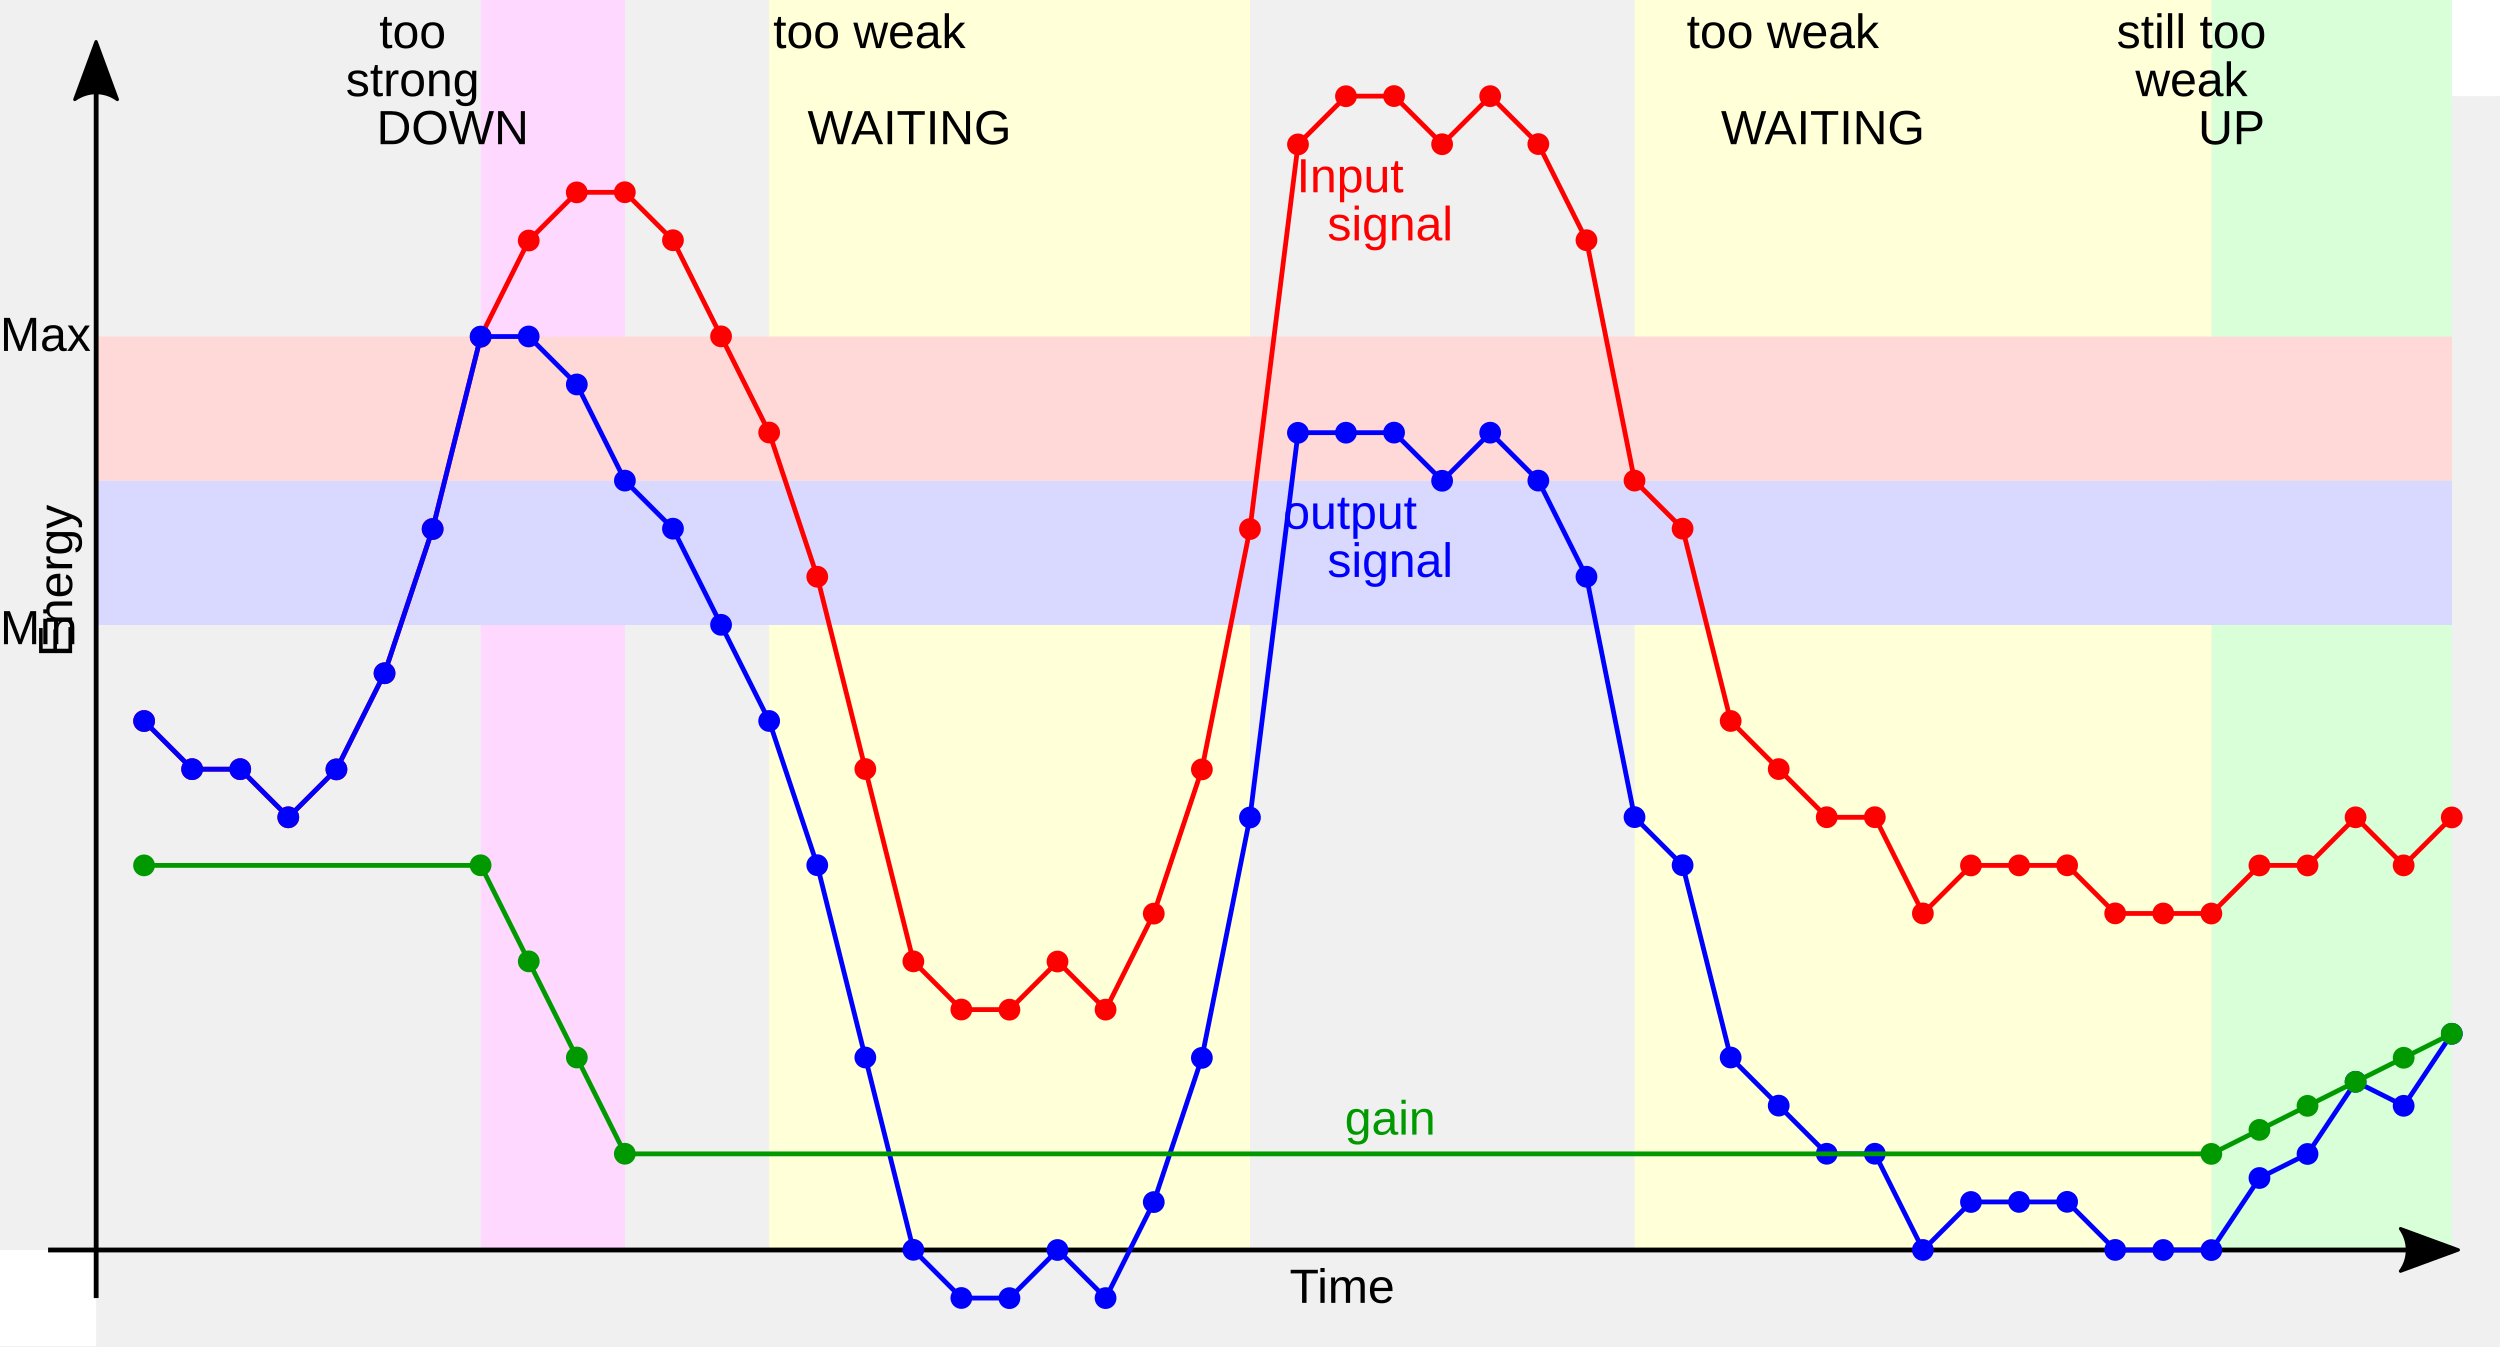
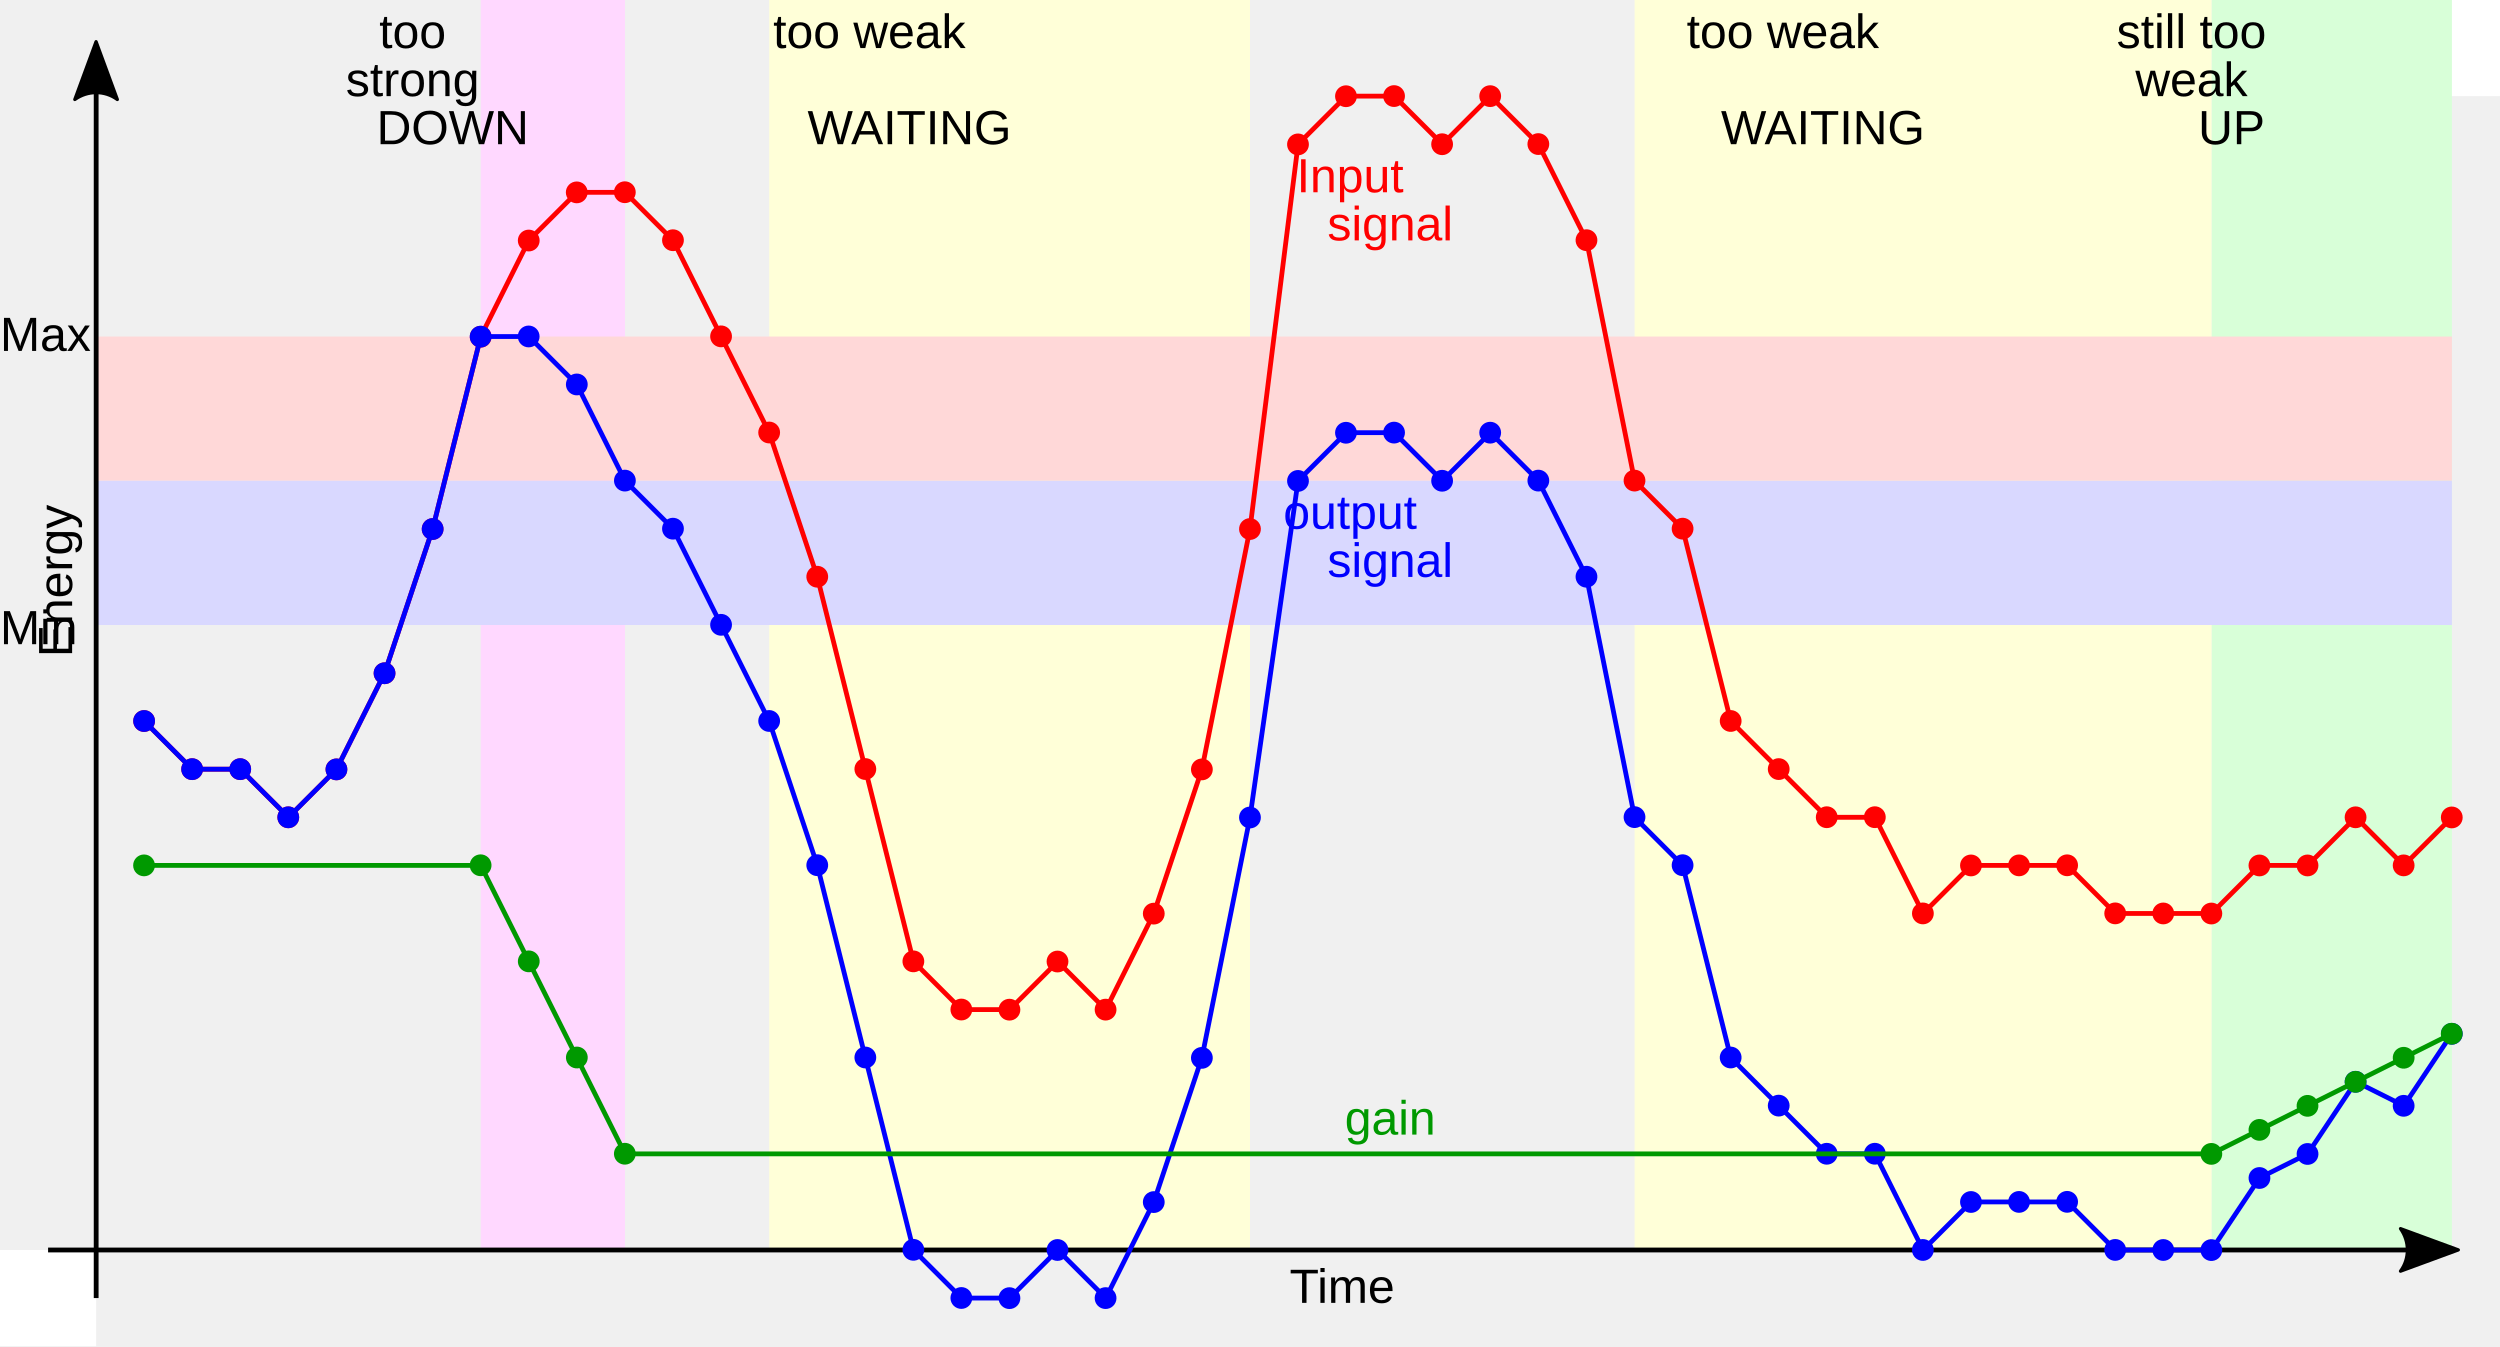
<svg xmlns="http://www.w3.org/2000/svg" width="146.756mm" height="79.022mm" viewBox="0 0 520 280" id="svg2" version="1.1">
  <defs id="defs4">
    <marker orient="auto" refY="0" refX="0" id="marker9248" style="overflow:visible">
      <path id="path9250" d="m -2.5,-1 c 0,2.76 -2.24,5 -5,5 -2.76,0 -5,-2.24 -5,-5 0,-2.76 2.24,-5 5,-5 2.76,0 5,2.24 5,5 z" style="fill:#009900;fill-opacity:1;fill-rule:evenodd;stroke:#009900;stroke-width:1pt;stroke-opacity:1" transform="matrix(0.4,0,0,0.4,2.96,0.4)" />
    </marker>
    <marker style="overflow:visible" id="marker6890" refX="0" refY="0" orient="auto">
      <path transform="matrix(0.4,0,0,0.4,2.96,0.4)" style="fill:#0000ff;fill-opacity:1;fill-rule:evenodd;stroke:#0000ff;stroke-width:1pt;stroke-opacity:1" d="m -2.5,-1 c 0,2.76 -2.24,5 -5,5 -2.76,0 -5,-2.24 -5,-5 0,-2.76 2.24,-5 5,-5 2.76,0 5,2.24 5,5 z" id="path6892" />
    </marker>
    <marker style="overflow:visible" id="marker6466" refX="0" refY="0" orient="auto">
      <path transform="matrix(0.4,0,0,0.4,2.96,0.4)" style="fill:#0000ff;fill-opacity:1;fill-rule:evenodd;stroke:#0000ff;stroke-width:1pt;stroke-opacity:1" d="m -2.5,-1 c 0,2.76 -2.24,5 -5,5 -2.76,0 -5,-2.24 -5,-5 0,-2.76 2.24,-5 5,-5 2.76,0 5,2.24 5,5 z" id="path6468" />
    </marker>
    <marker style="overflow:visible" id="marker6048" refX="0" refY="0" orient="auto">
      <path transform="matrix(0.4,0,0,0.4,2.96,0.4)" style="fill:#0000ff;fill-opacity:1;fill-rule:evenodd;stroke:#0000ff;stroke-width:1pt;stroke-opacity:1" d="m -2.5,-1 c 0,2.76 -2.24,5 -5,5 -2.76,0 -5,-2.24 -5,-5 0,-2.76 2.24,-5 5,-5 2.76,0 5,2.24 5,5 z" id="path6050" />
    </marker>
    <marker style="overflow:visible" id="marker5170" refX="0" refY="0" orient="auto">
      <path transform="matrix(-1.1,0,0,-1.1,-1.1,0)" d="M 8.719,4.034 -2.207,0.016 8.719,-4.002 c -1.745,2.372 -1.735,5.617 -6e-7,8.035 z" style="fill:#000000;fill-opacity:1;fill-rule:evenodd;stroke:#000000;stroke-width:0.625;stroke-linejoin:round;stroke-opacity:1" id="path5172" />
    </marker>
    <marker orient="auto" refY="0" refX="0" id="marker4720" style="overflow:visible">
      <path id="path4722" style="fill:#000000;fill-opacity:1;fill-rule:evenodd;stroke:#000000;stroke-width:0.625;stroke-linejoin:round;stroke-opacity:1" d="M 8.719,4.034 -2.207,0.016 8.719,-4.002 c -1.745,2.372 -1.735,5.617 -6e-7,8.035 z" transform="matrix(-1.1,0,0,-1.1,-1.1,0)" />
    </marker>
    <marker orient="auto" refY="0" refX="0" id="marker18093" style="overflow:visible">
      <path id="path18095" style="fill:#000000;fill-opacity:1;fill-rule:evenodd;stroke:#000000;stroke-width:0.625;stroke-linejoin:round;stroke-opacity:1" d="M 8.719,4.034 -2.207,0.016 8.719,-4.002 c -1.745,2.372 -1.735,5.617 -6e-7,8.035 z" transform="matrix(1.1,0,0,1.1,1.1,0)" />
    </marker>
    <marker style="overflow:visible" id="marker16943" refX="0" refY="0" orient="auto">
      <path transform="matrix(-1.1,0,0,-1.1,-1.1,0)" d="M 8.719,4.034 -2.207,0.016 8.719,-4.002 c -1.745,2.372 -1.735,5.617 -6e-7,8.035 z" style="fill:#000000;fill-opacity:1;fill-rule:evenodd;stroke:#000000;stroke-width:0.625;stroke-linejoin:round;stroke-opacity:1" id="path16945" />
    </marker>
    <marker orient="auto" refY="0" refX="0" id="marker13561" style="overflow:visible">
      <path id="path13563" style="fill:#000000;fill-opacity:1;fill-rule:evenodd;stroke:#000000;stroke-width:0.625;stroke-linejoin:round;stroke-opacity:1" d="M 8.719,4.034 -2.207,0.016 8.719,-4.002 c -1.745,2.372 -1.735,5.617 -6e-7,8.035 z" transform="matrix(-1.1,0,0,-1.1,-1.1,0)" />
    </marker>
    <marker orient="auto" refY="0" refX="0" id="marker13069" style="overflow:visible">
      <path id="path13071" style="fill:#000000;fill-opacity:1;fill-rule:evenodd;stroke:#000000;stroke-width:0.625;stroke-linejoin:round;stroke-opacity:1" d="M 8.719,4.034 -2.207,0.016 8.719,-4.002 c -1.745,2.372 -1.735,5.617 -6e-7,8.035 z" transform="matrix(-1.1,0,0,-1.1,-1.1,0)" />
    </marker>
    <marker style="overflow:visible" id="marker11215" refX="0" refY="0" orient="auto">
      <path transform="matrix(-1.1,0,0,-1.1,-1.1,0)" d="M 8.719,4.034 -2.207,0.016 8.719,-4.002 c -1.745,2.372 -1.735,5.617 -6e-7,8.035 z" style="fill:#000000;fill-opacity:1;fill-rule:evenodd;stroke:#000000;stroke-width:0.625;stroke-linejoin:round;stroke-opacity:1" id="path11217" />
    </marker>
    <marker orient="auto" refY="0" refX="0" id="marker8164" style="overflow:visible">
      <path id="path8166" style="fill:#000000;fill-opacity:1;fill-rule:evenodd;stroke:#000000;stroke-width:0.625;stroke-linejoin:round;stroke-opacity:1" d="M 8.719,4.034 -2.207,0.016 8.719,-4.002 c -1.745,2.372 -1.735,5.617 -6e-7,8.035 z" transform="matrix(-1.1,0,0,-1.1,-1.1,0)" />
    </marker>
    <marker style="overflow:visible" id="marker7676" refX="0" refY="0" orient="auto">
      <path transform="matrix(-1.1,0,0,-1.1,-1.1,0)" d="M 8.719,4.034 -2.207,0.016 8.719,-4.002 c -1.745,2.372 -1.735,5.617 -6e-7,8.035 z" style="fill:#000000;fill-opacity:1;fill-rule:evenodd;stroke:#000000;stroke-width:0.625;stroke-linejoin:round;stroke-opacity:1" id="path7678" />
    </marker>
    <marker orient="auto" refY="0" refX="0" id="marker5868" style="overflow:visible">
      <path id="path5870" style="fill:#000000;fill-opacity:1;fill-rule:evenodd;stroke:#000000;stroke-width:0.625;stroke-linejoin:round;stroke-opacity:1" d="M 8.719,4.034 -2.207,0.016 8.719,-4.002 c -1.745,2.372 -1.735,5.617 -6e-7,8.035 z" transform="matrix(-1.1,0,0,-1.1,-1.1,0)" />
    </marker>
    <marker style="overflow:visible" id="marker30388" refX="0" refY="0" orient="auto">
      <path transform="matrix(-1.1,0,0,-1.1,-1.1,0)" d="M 8.719,4.034 -2.207,0.016 8.719,-4.002 c -1.745,2.372 -1.735,5.617 -6e-7,8.035 z" style="fill:#000000;fill-opacity:1;fill-rule:evenodd;stroke:#000000;stroke-width:0.625;stroke-linejoin:round;stroke-opacity:1" id="path30390" />
    </marker>
    <marker orient="auto" refY="0" refX="0" id="marker29970" style="overflow:visible">
      <path id="path29972" d="m -2.5,-1 c 0,2.76 -2.24,5 -5,5 -2.76,0 -5,-2.24 -5,-5 0,-2.76 2.24,-5 5,-5 2.76,0 5,2.24 5,5 z" style="fill:#ff0000;fill-opacity:1;fill-rule:evenodd;stroke:#ff0000;stroke-width:1pt;stroke-opacity:1" transform="matrix(0.4,0,0,0.4,2.96,0.4)" />
    </marker>
    <marker orient="auto" refY="0" refX="0" id="marker23328" style="overflow:visible">
      <path id="path23330" style="fill:#000000;fill-opacity:1;fill-rule:evenodd;stroke:#000000;stroke-width:0.625;stroke-linejoin:round;stroke-opacity:1" d="M 8.719,4.034 -2.207,0.016 8.719,-4.002 c -1.745,2.372 -1.735,5.617 -6e-7,8.035 z" transform="matrix(-1.1,0,0,-1.1,-1.1,0)" />
    </marker>
    <marker orient="auto" refY="0" refX="0" id="marker22484" style="overflow:visible">
      <path id="path22486" style="fill:#000000;fill-opacity:1;fill-rule:evenodd;stroke:#000000;stroke-width:0.625;stroke-linejoin:round;stroke-opacity:1" d="M 8.719,4.034 -2.207,0.016 8.719,-4.002 c -1.745,2.372 -1.735,5.617 -6e-7,8.035 z" transform="matrix(-1.1,0,0,-1.1,-1.1,0)" />
    </marker>
    <marker style="overflow:visible" id="marker21573" refX="0" refY="0" orient="auto">
      <path transform="matrix(-1.1,0,0,-1.1,-1.1,0)" d="M 8.719,4.034 -2.207,0.016 8.719,-4.002 c -1.745,2.372 -1.735,5.617 -6e-7,8.035 z" style="fill:#000000;fill-opacity:1;fill-rule:evenodd;stroke:#000000;stroke-width:0.625;stroke-linejoin:round;stroke-opacity:1" id="path21575" />
    </marker>
    <marker orient="auto" refY="0" refX="0" id="marker21179" style="overflow:visible">
      <path id="path21181" d="m -2.5,-1 c 0,2.76 -2.24,5 -5,5 -2.76,0 -5,-2.24 -5,-5 0,-2.76 2.24,-5 5,-5 2.76,0 5,2.24 5,5 z" style="fill:#000000;fill-opacity:1;fill-rule:evenodd;stroke:#000000;stroke-width:1pt;stroke-opacity:1" transform="matrix(0.4,0,0,0.4,2.96,0.4)" />
    </marker>
    <marker orient="auto" refY="0" refX="0" id="marker19753" style="overflow:visible">
      <path id="path19755" style="fill:#000000;fill-opacity:1;fill-rule:evenodd;stroke:#000000;stroke-width:0.625;stroke-linejoin:round;stroke-opacity:1" d="M 8.719,4.034 -2.207,0.016 8.719,-4.002 c -1.745,2.372 -1.735,5.617 -6e-7,8.035 z" transform="matrix(-1.1,0,0,-1.1,-1.1,0)" />
    </marker>
    <marker style="overflow:visible" id="marker18603" refX="0" refY="0" orient="auto">
      <path transform="matrix(-1.1,0,0,-1.1,-1.1,0)" d="M 8.719,4.034 -2.207,0.016 8.719,-4.002 c -1.745,2.372 -1.735,5.617 -6e-7,8.035 z" style="fill:#000000;fill-opacity:1;fill-rule:evenodd;stroke:#000000;stroke-width:0.625;stroke-linejoin:round;stroke-opacity:1" id="path18605" />
    </marker>
    <marker orient="auto" refY="0" refX="0" id="marker16645" style="overflow:visible">
      <path id="path16647" style="fill:#000000;fill-opacity:1;fill-rule:evenodd;stroke:#000000;stroke-width:0.625;stroke-linejoin:round;stroke-opacity:1" d="M 8.719,4.034 -2.207,0.016 8.719,-4.002 c -1.745,2.372 -1.735,5.617 -6e-7,8.035 z" transform="matrix(-1.1,0,0,-1.1,-1.1,0)" />
    </marker>
    <marker style="overflow:visible" id="marker15723" refX="0" refY="0" orient="auto">
      <path transform="matrix(-1.1,0,0,-1.1,-1.1,0)" d="M 8.719,4.034 -2.207,0.016 8.719,-4.002 c -1.745,2.372 -1.735,5.617 -6e-7,8.035 z" style="fill:#000000;fill-opacity:1;fill-rule:evenodd;stroke:#000000;stroke-width:0.625;stroke-linejoin:round;stroke-opacity:1" id="path15725" />
    </marker>
    <marker orient="auto" refY="0" refX="0" id="marker15395" style="overflow:visible">
      <path id="path15397" d="m -2.5,-1 c 0,2.76 -2.24,5 -5,5 -2.76,0 -5,-2.24 -5,-5 0,-2.76 2.24,-5 5,-5 2.76,0 5,2.24 5,5 z" style="fill:#000000;fill-opacity:1;fill-rule:evenodd;stroke:#000000;stroke-width:1pt;stroke-opacity:1" transform="matrix(0.4,0,0,0.4,2.96,0.4)" />
    </marker>
    <marker style="overflow:visible" id="marker13675" refX="0" refY="0" orient="auto">
      <path transform="scale(0.6,0.6)" d="M 8.719,4.034 -2.207,0.016 8.719,-4.002 c -1.745,2.372 -1.735,5.617 -6e-7,8.035 z" style="fill:#000000;fill-opacity:1;fill-rule:evenodd;stroke:#000000;stroke-width:0.625;stroke-linejoin:round;stroke-opacity:1" id="path13677" />
    </marker>
    <marker orient="auto" refY="0" refX="0" id="Arrow2Lstart" style="overflow:visible">
      <path id="path13333" style="fill-rule:evenodd;stroke-width:0.625;stroke-linejoin:round" d="M 8.719,4.034 -2.207,0.016 8.719,-4.002 c -1.745,2.372 -1.735,5.617 -6e-7,8.035 z" transform="matrix(1.1,0,0,1.1,1.1,0)" />
    </marker>
    <marker style="overflow:visible" id="marker11893" refX="0" refY="0" orient="auto">
      <path transform="matrix(-1.1,0,0,-1.1,-1.1,0)" d="M 8.719,4.034 -2.207,0.016 8.719,-4.002 c -1.745,2.372 -1.735,5.617 -6e-7,8.035 z" style="fill:#000000;fill-opacity:1;fill-rule:evenodd;stroke:#000000;stroke-width:0.625;stroke-linejoin:round;stroke-opacity:1" id="path11895" />
    </marker>
    <marker orient="auto" refY="0" refX="0" id="marker11583" style="overflow:visible">
      <path id="path11585" d="m -2.5,-1 c 0,2.76 -2.24,5 -5,5 -2.76,0 -5,-2.24 -5,-5 0,-2.76 2.24,-5 5,-5 2.76,0 5,2.24 5,5 z" style="fill:#ff0000;fill-opacity:1;fill-rule:evenodd;stroke:#ff0000;stroke-width:1pt;stroke-opacity:1" transform="matrix(0.4,0,0,0.4,2.96,0.4)" />
    </marker>
    <marker style="overflow:visible" id="marker10857" refX="0" refY="0" orient="auto">
      <path transform="matrix(-1.1,0,0,-1.1,-1.1,0)" d="M 8.719,4.034 -2.207,0.016 8.719,-4.002 c -1.745,2.372 -1.735,5.617 -6e-7,8.035 z" style="fill:#000000;fill-opacity:1;fill-rule:evenodd;stroke:#000000;stroke-width:0.625;stroke-linejoin:round;stroke-opacity:1" id="path10859" />
    </marker>
    <marker style="overflow:visible" id="marker8489" refX="0" refY="0" orient="auto">
      <path transform="matrix(-1.1,0,0,-1.1,-1.1,0)" d="M 8.719,4.034 -2.207,0.016 8.719,-4.002 c -1.745,2.372 -1.735,5.617 -6e-7,8.035 z" style="fill:#000000;fill-opacity:1;fill-rule:evenodd;stroke:#000000;stroke-width:0.625;stroke-linejoin:round;stroke-opacity:1" id="path8491" />
    </marker>
    <marker orient="auto" refY="0" refX="0" id="marker8191" style="overflow:visible">
      <path id="path8193" d="m -2.5,-1 c 0,2.76 -2.24,5 -5,5 -2.76,0 -5,-2.24 -5,-5 0,-2.76 2.24,-5 5,-5 2.76,0 5,2.24 5,5 z" style="fill:#000000;fill-opacity:1;fill-rule:evenodd;stroke:#000000;stroke-width:1pt;stroke-opacity:1" transform="matrix(0.4,0,0,0.4,2.96,0.4)" />
    </marker>
    <marker style="overflow:visible" id="marker7260" refX="0" refY="0" orient="auto">
      <path transform="matrix(0.4,0,0,0.4,2.96,0.4)" style="fill:#808080;fill-opacity:1;fill-rule:evenodd;stroke:#808080;stroke-width:1pt;stroke-opacity:1" d="m -2.5,-1 c 0,2.76 -2.24,5 -5,5 -2.76,0 -5,-2.24 -5,-5 0,-2.76 2.24,-5 5,-5 2.76,0 5,2.24 5,5 z" id="path7262" />
    </marker>
    <marker style="overflow:visible" id="marker6446" refX="0" refY="0" orient="auto">
      <path transform="matrix(-1.1,0,0,-1.1,-1.1,0)" d="M 8.719,4.034 -2.207,0.016 8.719,-4.002 c -1.745,2.372 -1.735,5.617 -6e-7,8.035 z" style="fill:#808080;fill-opacity:1;fill-rule:evenodd;stroke:#808080;stroke-width:0.625;stroke-linejoin:round;stroke-opacity:1" id="path6448" />
    </marker>
    <marker style="overflow:visible" id="marker39056" refX="0" refY="0" orient="auto">
      <path transform="matrix(-1.1,0,0,-1.1,-1.1,0)" d="M 8.719,4.034 -2.207,0.016 8.719,-4.002 c -1.745,2.372 -1.735,5.617 -6e-7,8.035 z" style="fill:#808080;fill-opacity:1;fill-rule:evenodd;stroke:#808080;stroke-width:0.625;stroke-linejoin:round;stroke-opacity:1" id="path39058" />
    </marker>
    <marker orient="auto" refY="0" refX="0" id="marker38572" style="overflow:visible">
      <path id="path38574" style="fill:#808080;fill-opacity:1;fill-rule:evenodd;stroke:#808080;stroke-width:0.625;stroke-linejoin:round;stroke-opacity:1" d="M 8.719,4.034 -2.207,0.016 8.719,-4.002 c -1.745,2.372 -1.735,5.617 -6e-7,8.035 z" transform="matrix(-1.1,0,0,-1.1,-1.1,0)" />
    </marker>
    <marker style="overflow:visible" id="marker38104" refX="0" refY="0" orient="auto">
      <path transform="matrix(-1.1,0,0,-1.1,-1.1,0)" d="M 8.719,4.034 -2.207,0.016 8.719,-4.002 c -1.745,2.372 -1.735,5.617 -6e-7,8.035 z" style="fill:#808080;fill-opacity:1;fill-rule:evenodd;stroke:#808080;stroke-width:0.625;stroke-linejoin:round;stroke-opacity:1" id="path38106" />
    </marker>
    <marker orient="auto" refY="0" refX="0" id="marker37542" style="overflow:visible">
      <path id="path37544" style="fill:#808080;fill-opacity:1;fill-rule:evenodd;stroke:#808080;stroke-width:0.625;stroke-linejoin:round;stroke-opacity:1" d="M 8.719,4.034 -2.207,0.016 8.719,-4.002 c -1.745,2.372 -1.735,5.617 -6e-7,8.035 z" transform="matrix(-1.1,0,0,-1.1,-1.1,0)" />
    </marker>
    <marker orient="auto" refY="0" refX="0" id="marker26189" style="overflow:visible">
      <path id="path26191" style="fill:#000000;fill-opacity:1;fill-rule:evenodd;stroke:#000000;stroke-width:0.625;stroke-linejoin:round;stroke-opacity:1" d="M 8.719,4.034 -2.207,0.016 8.719,-4.002 c -1.745,2.372 -1.735,5.617 -6e-7,8.035 z" transform="matrix(-1.1,0,0,-1.1,-1.1,0)" />
    </marker>
    <marker style="overflow:visible" id="marker25795" refX="0" refY="0" orient="auto">
      <path transform="matrix(-1.1,0,0,-1.1,-1.1,0)" d="M 8.719,4.034 -2.207,0.016 8.719,-4.002 c -1.745,2.372 -1.735,5.617 -6e-7,8.035 z" style="fill:#000000;fill-opacity:1;fill-rule:evenodd;stroke:#000000;stroke-width:0.625;stroke-linejoin:round;stroke-opacity:1" id="path25797" />
    </marker>
    <marker orient="auto" refY="0" refX="0" id="marker25407" style="overflow:visible">
      <path id="path25409" style="fill:#000000;fill-opacity:1;fill-rule:evenodd;stroke:#000000;stroke-width:0.625;stroke-linejoin:round;stroke-opacity:1" d="M 8.719,4.034 -2.207,0.016 8.719,-4.002 c -1.745,2.372 -1.735,5.617 -6e-7,8.035 z" transform="matrix(-1.1,0,0,-1.1,-1.1,0)" />
    </marker>
    <marker style="overflow:visible" id="marker25025" refX="0" refY="0" orient="auto">
      <path transform="matrix(-1.1,0,0,-1.1,-1.1,0)" d="M 8.719,4.034 -2.207,0.016 8.719,-4.002 c -1.745,2.372 -1.735,5.617 -6e-7,8.035 z" style="fill:#000000;fill-opacity:1;fill-rule:evenodd;stroke:#000000;stroke-width:0.625;stroke-linejoin:round;stroke-opacity:1" id="path25027" />
    </marker>
    <marker orient="auto" refY="0" refX="0" id="marker24649" style="overflow:visible">
      <path id="path24651" style="fill:#000000;fill-opacity:1;fill-rule:evenodd;stroke:#000000;stroke-width:0.625;stroke-linejoin:round;stroke-opacity:1" d="M 8.719,4.034 -2.207,0.016 8.719,-4.002 c -1.745,2.372 -1.735,5.617 -6e-7,8.035 z" transform="matrix(-1.1,0,0,-1.1,-1.1,0)" />
    </marker>
    <marker orient="auto" refY="0" refX="0" id="marker22221" style="overflow:visible">
      <path id="path22223" style="fill:#000000;fill-opacity:1;fill-rule:evenodd;stroke:#000000;stroke-width:0.625;stroke-linejoin:round;stroke-opacity:1" d="M 8.719,4.034 -2.207,0.016 8.719,-4.002 c -1.745,2.372 -1.735,5.617 -6e-7,8.035 z" transform="matrix(-1.1,0,0,-1.1,-1.1,0)" />
    </marker>
    <marker style="overflow:visible" id="marker21477" refX="0" refY="0" orient="auto">
      <path transform="matrix(-1.1,0,0,-1.1,-1.1,0)" d="M 8.719,4.034 -2.207,0.016 8.719,-4.002 c -1.745,2.372 -1.735,5.617 -6e-7,8.035 z" style="fill:#000000;fill-opacity:1;fill-rule:evenodd;stroke:#000000;stroke-width:0.625;stroke-linejoin:round;stroke-opacity:1" id="path21479" />
    </marker>
    <marker style="overflow:visible" id="marker20457" refX="0" refY="0" orient="auto">
      <path transform="matrix(0.4,0,0,0.4,2.96,0.4)" style="fill:#000000;fill-opacity:1;fill-rule:evenodd;stroke:#000000;stroke-width:1pt;stroke-opacity:1" d="m -2.5,-1 c 0,2.76 -2.24,5 -5,5 -2.76,0 -5,-2.24 -5,-5 0,-2.76 2.24,-5 5,-5 2.76,0 5,2.24 5,5 z" id="path20459" />
    </marker>
    <marker style="overflow:visible" id="marker20135" refX="0" refY="0" orient="auto">
      <path transform="matrix(0.4,0,0,0.4,2.96,0.4)" style="fill:#000000;fill-opacity:1;fill-rule:evenodd;stroke:#000000;stroke-width:1pt;stroke-opacity:1" d="m -2.5,-1 c 0,2.76 -2.24,5 -5,5 -2.76,0 -5,-2.24 -5,-5 0,-2.76 2.24,-5 5,-5 2.76,0 5,2.24 5,5 z" id="path20137" />
    </marker>
    <marker style="overflow:visible" id="marker19819" refX="0" refY="0" orient="auto">
      <path transform="matrix(0.4,0,0,0.4,2.96,0.4)" style="fill:#000000;fill-opacity:1;fill-rule:evenodd;stroke:#000000;stroke-width:1pt;stroke-opacity:1" d="m -2.5,-1 c 0,2.76 -2.24,5 -5,5 -2.76,0 -5,-2.24 -5,-5 0,-2.76 2.24,-5 5,-5 2.76,0 5,2.24 5,5 z" id="path19821" />
    </marker>
    <marker style="overflow:visible" id="marker19509" refX="0" refY="0" orient="auto">
      <path transform="matrix(0.4,0,0,0.4,2.96,0.4)" style="fill:#000000;fill-opacity:1;fill-rule:evenodd;stroke:#000000;stroke-width:1pt;stroke-opacity:1" d="m -2.5,-1 c 0,2.76 -2.24,5 -5,5 -2.76,0 -5,-2.24 -5,-5 0,-2.76 2.24,-5 5,-5 2.76,0 5,2.24 5,5 z" id="path19511" />
    </marker>
    <marker style="overflow:visible" id="marker19205" refX="0" refY="0" orient="auto">
      <path transform="matrix(0.4,0,0,0.4,2.96,0.4)" style="fill:#000000;fill-opacity:1;fill-rule:evenodd;stroke:#000000;stroke-width:1pt;stroke-opacity:1" d="m -2.5,-1 c 0,2.76 -2.24,5 -5,5 -2.76,0 -5,-2.24 -5,-5 0,-2.76 2.24,-5 5,-5 2.76,0 5,2.24 5,5 z" id="path19207" />
    </marker>
    <marker style="overflow:visible" id="marker18907" refX="0" refY="0" orient="auto">
      <path transform="matrix(0.4,0,0,0.4,2.96,0.4)" style="fill:#000000;fill-opacity:1;fill-rule:evenodd;stroke:#000000;stroke-width:1pt;stroke-opacity:1" d="m -2.5,-1 c 0,2.76 -2.24,5 -5,5 -2.76,0 -5,-2.24 -5,-5 0,-2.76 2.24,-5 5,-5 2.76,0 5,2.24 5,5 z" id="path18909" />
    </marker>
    <marker style="overflow:visible" id="marker18615" refX="0" refY="0" orient="auto">
      <path transform="matrix(0.4,0,0,0.4,2.96,0.4)" style="fill:#000000;fill-opacity:1;fill-rule:evenodd;stroke:#000000;stroke-width:1pt;stroke-opacity:1" d="m -2.5,-1 c 0,2.76 -2.24,5 -5,5 -2.76,0 -5,-2.24 -5,-5 0,-2.76 2.24,-5 5,-5 2.76,0 5,2.24 5,5 z" id="path18617" />
    </marker>
    <marker style="overflow:visible" id="marker18329" refX="0" refY="0" orient="auto">
      <path transform="matrix(0.4,0,0,0.4,2.96,0.4)" style="fill:#000000;fill-opacity:1;fill-rule:evenodd;stroke:#000000;stroke-width:1pt;stroke-opacity:1" d="m -2.5,-1 c 0,2.76 -2.24,5 -5,5 -2.76,0 -5,-2.24 -5,-5 0,-2.76 2.24,-5 5,-5 2.76,0 5,2.24 5,5 z" id="path18331" />
    </marker>
    <marker style="overflow:visible" id="marker18049" refX="0" refY="0" orient="auto">
      <path transform="matrix(0.4,0,0,0.4,2.96,0.4)" style="fill:#000000;fill-opacity:1;fill-rule:evenodd;stroke:#000000;stroke-width:1pt;stroke-opacity:1" d="m -2.5,-1 c 0,2.76 -2.24,5 -5,5 -2.76,0 -5,-2.24 -5,-5 0,-2.76 2.24,-5 5,-5 2.76,0 5,2.24 5,5 z" id="path18051" />
    </marker>
    <marker style="overflow:visible" id="marker17775" refX="0" refY="0" orient="auto">
      <path transform="matrix(0.4,0,0,0.4,2.96,0.4)" style="fill:#000000;fill-opacity:1;fill-rule:evenodd;stroke:#000000;stroke-width:1pt;stroke-opacity:1" d="m -2.5,-1 c 0,2.76 -2.24,5 -5,5 -2.76,0 -5,-2.24 -5,-5 0,-2.76 2.24,-5 5,-5 2.76,0 5,2.24 5,5 z" id="path17777" />
    </marker>
    <marker style="overflow:visible" id="marker17507" refX="0" refY="0" orient="auto">
      <path transform="matrix(0.4,0,0,0.4,2.96,0.4)" style="fill:#000000;fill-opacity:1;fill-rule:evenodd;stroke:#000000;stroke-width:1pt;stroke-opacity:1" d="m -2.5,-1 c 0,2.76 -2.24,5 -5,5 -2.76,0 -5,-2.24 -5,-5 0,-2.76 2.24,-5 5,-5 2.76,0 5,2.24 5,5 z" id="path17509" />
    </marker>
    <marker style="overflow:visible" id="marker17245" refX="0" refY="0" orient="auto">
      <path transform="matrix(0.4,0,0,0.4,2.96,0.4)" style="fill:#000000;fill-opacity:1;fill-rule:evenodd;stroke:#000000;stroke-width:1pt;stroke-opacity:1" d="m -2.5,-1 c 0,2.76 -2.24,5 -5,5 -2.76,0 -5,-2.24 -5,-5 0,-2.76 2.24,-5 5,-5 2.76,0 5,2.24 5,5 z" id="path17247" />
    </marker>
    <marker style="overflow:visible" id="marker16989" refX="0" refY="0" orient="auto">
      <path transform="matrix(0.4,0,0,0.4,2.96,0.4)" style="fill:#000000;fill-opacity:1;fill-rule:evenodd;stroke:#000000;stroke-width:1pt;stroke-opacity:1" d="m -2.5,-1 c 0,2.76 -2.24,5 -5,5 -2.76,0 -5,-2.24 -5,-5 0,-2.76 2.24,-5 5,-5 2.76,0 5,2.24 5,5 z" id="path16991" />
    </marker>
    <marker style="overflow:visible" id="marker16739" refX="0" refY="0" orient="auto">
      <path transform="matrix(0.4,0,0,0.4,2.96,0.4)" style="fill:#000000;fill-opacity:1;fill-rule:evenodd;stroke:#000000;stroke-width:1pt;stroke-opacity:1" d="m -2.5,-1 c 0,2.76 -2.24,5 -5,5 -2.76,0 -5,-2.24 -5,-5 0,-2.76 2.24,-5 5,-5 2.76,0 5,2.24 5,5 z" id="path16741" />
    </marker>
    <marker orient="auto" refY="0" refX="0" id="marker15975" style="overflow:visible">
      <path id="path15977" style="fill:#000000;fill-opacity:1;fill-rule:evenodd;stroke:#000000;stroke-width:0.625;stroke-linejoin:round;stroke-opacity:1" d="M 8.719,4.034 -2.207,0.016 8.719,-4.002 c -1.745,2.372 -1.735,5.617 -6e-7,8.035 z" transform="matrix(-1.1,0,0,-1.1,-1.1,0)" />
    </marker>
    <marker style="overflow:visible" id="marker9178" refX="0" refY="0" orient="auto">
      <path transform="matrix(-1.1,0,0,-1.1,-1.1,0)" d="M 8.719,4.034 -2.207,0.016 8.719,-4.002 c -1.745,2.372 -1.735,5.617 -6e-7,8.035 z" style="fill:#000000;fill-opacity:1;fill-rule:evenodd;stroke:#000000;stroke-width:0.625;stroke-linejoin:round;stroke-opacity:1" id="path9180" />
    </marker>
    <marker style="overflow:visible" id="marker7888" refX="0" refY="0" orient="auto">
      <path transform="matrix(-1.1,0,0,-1.1,-1.1,0)" d="M 8.719,4.034 -2.207,0.016 8.719,-4.002 c -1.745,2.372 -1.735,5.617 -6e-7,8.035 z" style="fill:#000000;fill-opacity:1;fill-rule:evenodd;stroke:#000000;stroke-width:0.625;stroke-linejoin:round;stroke-opacity:1" id="path7890" />
    </marker>
    <marker style="overflow:visible" id="marker7538" refX="0" refY="0" orient="auto">
      <path transform="matrix(-1.1,0,0,-1.1,-1.1,0)" d="M 8.719,4.034 -2.207,0.016 8.719,-4.002 c -1.745,2.372 -1.735,5.617 -6e-7,8.035 z" style="fill:#000000;fill-opacity:1;fill-rule:evenodd;stroke:#000000;stroke-width:0.625;stroke-linejoin:round;stroke-opacity:1" id="path7540" />
    </marker>
  </defs>
  <g id="layer1" transform="translate(-19.99999,-252.3623)">
    <rect y="252.362" x="520" height="20" width="20" id="rect24029" style="color:#000000;display:inline;overflow:visible;visibility:visible;fill:#ffffff;fill-opacity:1;fill-rule:evenodd;stroke:#000000;stroke-width:0;stroke-linecap:butt;stroke-linejoin:miter;stroke-miterlimit:4;stroke-dasharray:none;stroke-dashoffset:0;stroke-opacity:1;marker:none;enable-background:accumulate" />
    <rect y="252.362" x="480" height="260" width="50" id="rect9240" style="color:#000000;display:inline;overflow:visible;visibility:visible;fill:#d8ffd8;fill-opacity:1;fill-rule:evenodd;stroke:#000000;stroke-width:0;stroke-linecap:butt;stroke-linejoin:miter;stroke-miterlimit:4;stroke-dasharray:none;stroke-dashoffset:0;stroke-opacity:1;marker:none;enable-background:accumulate" />
    <rect style="color:#000000;display:inline;overflow:visible;visibility:visible;fill:#ffffd8;fill-opacity:1;fill-rule:evenodd;stroke:#000000;stroke-width:0;stroke-linecap:butt;stroke-linejoin:miter;stroke-miterlimit:4;stroke-dasharray:none;stroke-dashoffset:0;stroke-opacity:1;marker:none;enable-background:accumulate" id="rect9040" width="120" height="260" x="360" y="252.362" />
    <rect y="252.362" x="180" height="260" width="100" id="rect9038" style="color:#000000;display:inline;overflow:visible;visibility:visible;fill:#ffffd8;fill-opacity:1;fill-rule:evenodd;stroke:#000000;stroke-width:0;stroke-linecap:butt;stroke-linejoin:miter;stroke-miterlimit:4;stroke-dasharray:none;stroke-dashoffset:0;stroke-opacity:1;marker:none;enable-background:accumulate" />
    <rect style="color:#000000;display:inline;overflow:visible;visibility:visible;fill:#ffd8ff;fill-opacity:1;fill-rule:evenodd;stroke:#000000;stroke-width:0;stroke-linecap:butt;stroke-linejoin:miter;stroke-miterlimit:4;stroke-dasharray:none;stroke-dashoffset:0;stroke-opacity:1;marker:none;enable-background:accumulate" id="rect9036" width="30" height="260" x="120" y="252.362" />
    <rect style="color:#000000;display:inline;overflow:visible;visibility:visible;fill:#ffd8d8;fill-opacity:1;fill-rule:evenodd;stroke:#000000;stroke-width:0;stroke-linecap:butt;stroke-linejoin:miter;stroke-miterlimit:4;stroke-dasharray:none;stroke-dashoffset:0;stroke-opacity:1;marker:none;enable-background:accumulate" id="rect7682" width="490" height="30" x="40" y="322.362" />
    <rect y="352.362" x="40" height="30" width="490" id="rect7684" style="color:#000000;display:inline;overflow:visible;visibility:visible;fill:#d9d8ff;fill-opacity:1;fill-rule:evenodd;stroke:#000000;stroke-width:0;stroke-linecap:butt;stroke-linejoin:miter;stroke-miterlimit:4;stroke-dasharray:none;stroke-dashoffset:0;stroke-opacity:1;marker:none;enable-background:accumulate" />
    <rect style="color:#000000;display:inline;overflow:visible;visibility:visible;fill:#ffffff;fill-opacity:1;fill-rule:evenodd;stroke:#000000;stroke-width:0;stroke-linecap:butt;stroke-linejoin:miter;stroke-miterlimit:4;stroke-dasharray:none;stroke-dashoffset:0;stroke-opacity:1;marker:none;enable-background:accumulate" id="rect6105" width="20" height="20" x="20" y="512.362" />
    <text xml:space="preserve" style="color:#000000;font-style:normal;font-variant:normal;font-weight:normal;font-stretch:normal;font-size:30px;line-height:100%;font-family:Symbol;-inkscape-font-specification:Symbol;text-indent:0;text-align:center;text-decoration:none;text-decoration-line:none;letter-spacing:0px;word-spacing:0px;text-transform:none;direction:ltr;block-progression:tb;writing-mode:lr-tb;text-anchor:middle;display:inline;overflow:visible;visibility:visible;fill:#000000;fill-opacity:1;fill-rule:nonzero;stroke:none;stroke-width:1px;stroke-linecap:butt;stroke-linejoin:miter;stroke-opacity:1;marker:none;enable-background:accumulate" x="149.928" y="762.309" id="text23905">
      <tspan id="tspan23907" x="149.928" y="762.309" />
    </text>
    <text xml:space="preserve" style="color:#000000;font-style:normal;font-variant:normal;font-weight:normal;font-stretch:normal;font-size:30px;line-height:100%;font-family:Arial;-inkscape-font-specification:Arial;text-indent:0;text-align:center;text-decoration:none;text-decoration-line:none;letter-spacing:0px;word-spacing:0px;text-transform:none;direction:ltr;block-progression:tb;writing-mode:lr-tb;text-anchor:middle;display:inline;overflow:visible;visibility:visible;fill:#000000;fill-opacity:1;fill-rule:nonzero;stroke:none;stroke-width:1px;stroke-linecap:butt;stroke-linejoin:miter;stroke-opacity:1;marker:none;enable-background:accumulate" x="149.928" y="762.309" id="text23909">
      <tspan id="tspan23911" x="149.928" y="762.309" style="font-style:normal;font-variant:normal;font-weight:normal;font-stretch:normal;font-family:Symbol;-inkscape-font-specification:Symbol" />
    </text>
    <text id="text22759" y="262.362" x="230" style="color:#000000;font-style:normal;font-variant:normal;font-weight:normal;font-stretch:normal;font-size:30px;line-height:100%;font-family:Arial;-inkscape-font-specification:Arial;text-indent:0;text-align:center;text-decoration:none;text-decoration-line:none;letter-spacing:0px;word-spacing:0px;text-transform:none;direction:ltr;block-progression:tb;writing-mode:lr-tb;text-anchor:middle;display:inline;overflow:visible;visibility:visible;fill:#000000;fill-opacity:1;fill-rule:nonzero;stroke:none;stroke-width:1px;stroke-linecap:butt;stroke-linejoin:miter;stroke-opacity:1;marker:none;enable-background:accumulate" xml:space="preserve">
      <tspan style="font-size:10px;text-align:center;text-anchor:middle" y="262.362" x="230" id="tspan22761">too weak</tspan>
      <tspan style="font-size:10px;text-align:center;text-anchor:middle" y="272.362" x="230" id="tspan10158" />
      <tspan style="font-size:10px;text-align:center;text-anchor:middle" y="282.362" x="230" id="tspan10160">WAITING</tspan>
    </text>
    <text xml:space="preserve" style="color:#000000;font-style:normal;font-variant:normal;font-weight:normal;font-stretch:normal;font-size:30px;line-height:100%;font-family:Arial;-inkscape-font-specification:Arial;text-indent:0;text-align:center;text-decoration:none;text-decoration-line:none;letter-spacing:0px;word-spacing:0px;text-transform:none;direction:ltr;block-progression:tb;writing-mode:lr-tb;text-anchor:middle;display:inline;overflow:visible;visibility:visible;fill:#000000;fill-opacity:1;fill-rule:nonzero;stroke:none;stroke-width:1px;stroke-linecap:butt;stroke-linejoin:miter;stroke-opacity:1;marker:none;enable-background:accumulate" x="279.928" y="807.309" id="text27237">
      <tspan id="tspan27239" x="279.928" y="807.309" />
    </text>
    <path style="fill:none;fill-rule:evenodd;stroke:#000000;stroke-width:1px;stroke-linecap:butt;stroke-linejoin:miter;stroke-opacity:1;marker-end:url(#marker4720)" d="m 30,512.362 500,0" id="path4712" />
    <path id="path5168" d="m 40,522.362 0,-260" style="fill:none;fill-rule:evenodd;stroke:#000000;stroke-width:1px;stroke-linecap:butt;stroke-linejoin:miter;stroke-opacity:1;marker-end:url(#marker5170)" />
    <path style="fill:none;fill-rule:evenodd;stroke:#ff0000;stroke-width:1px;stroke-linecap:butt;stroke-linejoin:miter;stroke-opacity:1;marker-start:url(#marker29970);marker-mid:url(#marker11583);marker-end:url(#marker29970)" d="m 50,402.362 10,10 10,0 10,10 10,-10 10,-20 10,-30 10,-40 10,-20 10,-10 10,0 10,10 10,20 10,20 10,30 10,40 10,40 10,10 10,0 10,-10 10,10 10,-20 10,-30 10,-50 10,-80 10,-10 10,0 10,10 10,-10 10,10 10,20 10,50 10,10 10,40 10,10 10,10 10,0 10,20 10,-10 10,0 10,0 10,10 10,0 10,0 10,-10 10,0 10,-10 10,10 10,-10" id="path5912" />
-     <path id="path6046" d="m 50,402.362 10,10 10,0 10,10 10,-10 10,-20 10,-30 10,-40 10,1e-5 10,10 10,20 10,10 10,20 10,20 10,30 10,40 10,40 10,10 10,0 10,-10 10,10 10,-20 10,-30 10,-50 10,-80 10,0 10,0 10,10 10,-10 10,10 10,20 10,50 10,10 10,40 10,10 10,10 10,0 10,20 10,-10 10,0 10,0 10,10 10,0 10,0 10,-15 10,-5 10,-15 10,5 10,-15" style="fill:none;fill-rule:evenodd;stroke:#0000ff;stroke-width:1px;stroke-linecap:butt;stroke-linejoin:miter;stroke-opacity:1;marker-start:url(#marker6048);marker-mid:url(#marker6466);marker-end:url(#marker6890)" />
+     <path id="path6046" d="m 50,402.362 10,10 10,0 10,10 10,-10 10,-20 10,-30 10,-40 10,1e-5 10,10 10,20 10,10 10,20 10,20 10,30 10,40 10,40 10,10 10,0 10,-10 10,10 10,-20 10,-30 10,-50 10,-70 10,-10 10,0 10,10 10,-10 10,10 10,20 10,50 10,10 10,40 10,10 10,10 10,0 10,20 10,-10 10,0 10,0 10,10 10,0 10,0 10,-15 10,-5 10,-15 10,5 10,-15" style="fill:none;fill-rule:evenodd;stroke:#0000ff;stroke-width:1px;stroke-linecap:butt;stroke-linejoin:miter;stroke-opacity:1;marker-start:url(#marker6048);marker-mid:url(#marker6466);marker-end:url(#marker6890)" />
    <path style="fill:none;fill-rule:evenodd;stroke:#009900;stroke-width:1px;stroke-linecap:butt;stroke-linejoin:miter;stroke-opacity:1;marker-start:url(#marker9248);marker-mid:url(#marker9248);marker-end:url(#marker9248)" d="m 50,432.362 70,1e-5 10,20 10,20 10,20 330,0 10,-5 10,-5 10,-5 10,-5 10,-5" id="path7680" />
    <text xml:space="preserve" style="color:#000000;font-style:normal;font-variant:normal;font-weight:normal;font-stretch:normal;font-size:30px;line-height:100%;font-family:Arial;-inkscape-font-specification:Arial;text-indent:0;text-align:center;text-decoration:none;text-decoration-line:none;letter-spacing:0px;word-spacing:0px;text-transform:none;direction:ltr;block-progression:tb;writing-mode:lr-tb;text-anchor:middle;display:inline;overflow:visible;visibility:visible;fill:#000000;fill-opacity:1;fill-rule:nonzero;stroke:none;stroke-width:1px;stroke-linecap:butt;stroke-linejoin:miter;stroke-opacity:1;marker:none;enable-background:accumulate" x="135" y="262.362" id="text10146">
      <tspan x="135" y="262.362" style="font-size:10px;text-align:center;text-anchor:middle" id="tspan10150">too</tspan>
      <tspan x="135" y="272.362" style="font-size:10px;text-align:center;text-anchor:middle" id="tspan10154">strong</tspan>
      <tspan x="135" y="282.362" style="font-size:10px;text-align:center;text-anchor:middle" id="tspan10156">DOWN</tspan>
    </text>
    <text xml:space="preserve" style="color:#000000;font-style:normal;font-variant:normal;font-weight:normal;font-stretch:normal;font-size:30px;line-height:100%;font-family:Arial;-inkscape-font-specification:Arial;text-indent:0;text-align:center;text-decoration:none;text-decoration-line:none;letter-spacing:0px;word-spacing:0px;text-transform:none;direction:ltr;block-progression:tb;writing-mode:lr-tb;text-anchor:middle;display:inline;overflow:visible;visibility:visible;fill:#000000;fill-opacity:1;fill-rule:nonzero;stroke:none;stroke-width:1px;stroke-linecap:butt;stroke-linejoin:miter;stroke-opacity:1;marker:none;enable-background:accumulate" x="420" y="262.362" id="text10162">
      <tspan id="tspan10164" x="420" y="262.362" style="font-size:10px;text-align:center;text-anchor:middle">too weak</tspan>
      <tspan id="tspan10166" x="420" y="272.362" style="font-size:10px;text-align:center;text-anchor:middle" />
      <tspan id="tspan10168" x="420" y="282.362" style="font-size:10px;text-align:center;text-anchor:middle">WAITING</tspan>
    </text>
    <text id="text10170" y="262.362" x="505" style="color:#000000;font-style:normal;font-variant:normal;font-weight:normal;font-stretch:normal;font-size:30px;line-height:100%;font-family:Arial;-inkscape-font-specification:Arial;text-indent:0;text-align:center;text-decoration:none;text-decoration-line:none;letter-spacing:0px;word-spacing:0px;text-transform:none;direction:ltr;block-progression:tb;writing-mode:lr-tb;text-anchor:middle;display:inline;overflow:visible;visibility:visible;fill:#000000;fill-opacity:1;fill-rule:nonzero;stroke:none;stroke-width:1px;stroke-linecap:butt;stroke-linejoin:miter;stroke-opacity:1;marker:none;enable-background:accumulate" xml:space="preserve">
      <tspan style="font-size:10px;text-align:center;text-anchor:middle" y="262.362" x="505" id="tspan10172">still too</tspan>
      <tspan style="font-size:10px;text-align:center;text-anchor:middle" y="272.362" x="505" id="tspan10174">weak</tspan>
      <tspan style="font-size:10px;text-align:center;text-anchor:middle" y="282.362" x="505" id="tspan10176">UP</tspan>
    </text>
    <text xml:space="preserve" style="color:#000000;font-style:normal;font-variant:normal;font-weight:normal;font-stretch:normal;font-size:30px;line-height:100%;font-family:Arial;-inkscape-font-specification:Arial;text-indent:0;text-align:center;text-decoration:none;text-decoration-line:none;letter-spacing:0px;word-spacing:0px;text-transform:none;direction:ltr;block-progression:tb;writing-mode:lr-tb;text-anchor:middle;display:inline;overflow:visible;visibility:visible;fill:#000000;fill-opacity:1;fill-rule:nonzero;stroke:none;stroke-width:1px;stroke-linecap:butt;stroke-linejoin:miter;stroke-opacity:1;marker:none;enable-background:accumulate" x="360" y="302.362" id="text10312">
      <tspan id="tspan10314" x="360" y="302.362" />
    </text>
    <text id="text10316" y="292.362" x="330" style="color:#000000;font-style:normal;font-variant:normal;font-weight:normal;font-stretch:normal;font-size:30px;line-height:100%;font-family:Arial;-inkscape-font-specification:Arial;text-indent:0;text-align:center;text-decoration:none;text-decoration-line:none;letter-spacing:0px;word-spacing:0px;text-transform:none;direction:ltr;block-progression:tb;writing-mode:lr-tb;text-anchor:middle;display:inline;overflow:visible;visibility:visible;fill:#ff0000;fill-opacity:1;fill-rule:nonzero;stroke:none;stroke-width:1px;stroke-linecap:butt;stroke-linejoin:miter;stroke-opacity:1;marker:none;enable-background:accumulate" xml:space="preserve">
      <tspan style="font-size:10px;text-align:center;text-anchor:middle;fill:#ff0000;fill-opacity:1" y="292.362" x="330" id="tspan10322">Input</tspan>
      <tspan style="font-size:10px;text-align:center;text-anchor:middle;fill:#ff0000;fill-opacity:1" y="302.362" x="330" id="tspan10329">signal</tspan>
    </text>
    <text xml:space="preserve" style="color:#000000;font-style:normal;font-variant:normal;font-weight:normal;font-stretch:normal;font-size:30px;line-height:100%;font-family:Arial;-inkscape-font-specification:Arial;text-indent:0;text-align:center;text-decoration:none;text-decoration-line:none;letter-spacing:0px;word-spacing:0px;text-transform:none;direction:ltr;block-progression:tb;writing-mode:lr-tb;text-anchor:middle;display:inline;overflow:visible;visibility:visible;fill:#0000ff;fill-opacity:1;fill-rule:nonzero;stroke:none;stroke-width:1px;stroke-linecap:butt;stroke-linejoin:miter;stroke-opacity:1;marker:none;enable-background:accumulate" x="330" y="362.362" id="text10331">
      <tspan id="tspan10333" x="330" y="362.362" style="font-size:10px;text-align:center;text-anchor:middle;fill:#0000ff;fill-opacity:1">output</tspan>
      <tspan id="tspan10335" x="330" y="372.362" style="font-size:10px;text-align:center;text-anchor:middle;fill:#0000ff;fill-opacity:1">signal</tspan>
    </text>
    <text xml:space="preserve" style="color:#000000;font-style:normal;font-variant:normal;font-weight:normal;font-stretch:normal;font-size:30px;line-height:100%;font-family:Arial;-inkscape-font-specification:Arial;text-indent:0;text-align:center;text-decoration:none;text-decoration-line:none;letter-spacing:0px;word-spacing:0px;text-transform:none;direction:ltr;block-progression:tb;writing-mode:lr-tb;text-anchor:middle;display:inline;overflow:visible;visibility:visible;fill:#009900;fill-opacity:1;fill-rule:nonzero;stroke:none;stroke-width:1px;stroke-linecap:butt;stroke-linejoin:miter;stroke-opacity:1;marker:none;enable-background:accumulate;" x="330" y="488.362" id="text10337">
      <tspan id="tspan10341" x="330" y="488.362" style="font-size:10px;text-align:center;text-anchor:middle;fill:#009900;fill-opacity:1;">gain</tspan>
    </text>
    <text xml:space="preserve" style="color:#000000;font-style:normal;font-variant:normal;font-weight:normal;font-stretch:normal;font-size:30px;line-height:100%;font-family:Arial;-inkscape-font-specification:Arial;text-indent:0;text-align:start;text-decoration:none;text-decoration-line:none;letter-spacing:0px;word-spacing:0px;text-transform:none;direction:ltr;block-progression:tb;writing-mode:lr-tb;text-anchor:start;display:inline;overflow:visible;visibility:visible;fill:#000000;fill-opacity:1;fill-rule:nonzero;stroke:none;stroke-width:1px;stroke-linecap:butt;stroke-linejoin:miter;stroke-opacity:1;marker:none;enable-background:accumulate" x="20" y="356.362" id="text10381">
      <tspan x="20" y="356.362" style="font-size:10px;text-align:start;text-anchor:start;fill:#000000;fill-opacity:1" id="tspan10407" />
    </text>
    <text id="text10391" y="325.362" x="20" style="color:#000000;font-style:normal;font-variant:normal;font-weight:normal;font-stretch:normal;font-size:30px;line-height:100%;font-family:Arial;-inkscape-font-specification:Arial;text-indent:0;text-align:start;text-decoration:none;text-decoration-line:none;letter-spacing:0px;word-spacing:0px;text-transform:none;direction:ltr;block-progression:tb;writing-mode:lr-tb;text-anchor:start;display:inline;overflow:visible;visibility:visible;fill:#000000;fill-opacity:1;fill-rule:nonzero;stroke:none;stroke-width:1px;stroke-linecap:butt;stroke-linejoin:miter;stroke-opacity:1;marker:none;enable-background:accumulate" xml:space="preserve">
      <tspan id="tspan10395" style="font-size:10px;text-align:start;text-anchor:start;fill:#000000;fill-opacity:1" y="325.362" x="20">Max</tspan>
    </text>
    <text xml:space="preserve" style="color:#000000;font-style:normal;font-variant:normal;font-weight:normal;font-stretch:normal;font-size:30px;line-height:100%;font-family:Arial;-inkscape-font-specification:Arial;text-indent:0;text-align:start;text-decoration:none;text-decoration-line:none;letter-spacing:0px;word-spacing:0px;text-transform:none;direction:ltr;block-progression:tb;writing-mode:lr-tb;text-anchor:start;display:inline;overflow:visible;visibility:visible;fill:#000000;fill-opacity:1;fill-rule:nonzero;stroke:none;stroke-width:1px;stroke-linecap:butt;stroke-linejoin:miter;stroke-opacity:1;marker:none;enable-background:accumulate" x="20" y="386.362" id="text10397">
      <tspan x="20" y="386.362" style="font-size:10px;text-align:start;text-anchor:start;fill:#000000;fill-opacity:1" id="tspan10401">Min</tspan>
    </text>
    <text xml:space="preserve" style="color:#000000;font-style:normal;font-variant:normal;font-weight:normal;font-stretch:normal;font-size:30px;line-height:100%;font-family:Arial;-inkscape-font-specification:Arial;text-indent:0;text-align:center;text-decoration:none;text-decoration-line:none;letter-spacing:0px;word-spacing:0px;text-transform:none;direction:ltr;block-progression:tb;writing-mode:lr-tb;text-anchor:middle;display:inline;overflow:visible;visibility:visible;fill:#000000;fill-opacity:1;fill-rule:nonzero;stroke:none;stroke-width:1px;stroke-linecap:butt;stroke-linejoin:miter;stroke-opacity:1;marker:none;enable-background:accumulate" x="7.2204591e-07" y="332.362" id="text10413">
      <tspan id="tspan10415" x="7.2204591e-07" y="332.362" />
    </text>
    <text xml:space="preserve" style="color:#000000;font-style:normal;font-variant:normal;font-weight:normal;font-stretch:normal;font-size:30px;line-height:100%;font-family:Arial;-inkscape-font-specification:Arial;text-indent:0;text-align:center;text-decoration:none;text-decoration-line:none;letter-spacing:0px;word-spacing:0px;text-transform:none;direction:ltr;block-progression:tb;writing-mode:lr-tb;text-anchor:middle;display:inline;overflow:visible;visibility:visible;fill:#000000;fill-opacity:1;fill-rule:nonzero;stroke:none;stroke-width:1px;stroke-linecap:butt;stroke-linejoin:miter;stroke-opacity:1;marker:none;enable-background:accumulate" x="320" y="523.362" id="text10417">
      <tspan id="tspan10423" x="320" y="523.362" style="font-size:10px;text-align:center;text-anchor:middle">Time</tspan>
    </text>
    <text id="text10430" y="35" x="-352.362" style="color:#000000;font-style:normal;font-variant:normal;font-weight:normal;font-stretch:normal;font-size:30px;line-height:100%;font-family:Arial;-inkscape-font-specification:Arial;text-indent:0;text-align:center;text-decoration:none;text-decoration-line:none;letter-spacing:0px;word-spacing:0px;text-transform:none;direction:ltr;block-progression:tb;writing-mode:lr-tb;text-anchor:middle;display:inline;overflow:visible;visibility:visible;fill:#000000;fill-opacity:1;fill-rule:nonzero;stroke:none;stroke-width:1px;stroke-linecap:butt;stroke-linejoin:miter;stroke-opacity:1;marker:none;enable-background:accumulate" xml:space="preserve" transform="matrix(0,-1,1,0,0,0)">
      <tspan style="font-size:10px;text-align:center;text-anchor:middle" y="35" x="-352.362" id="tspan10432">Energy</tspan>
    </text>
  </g>
</svg>
